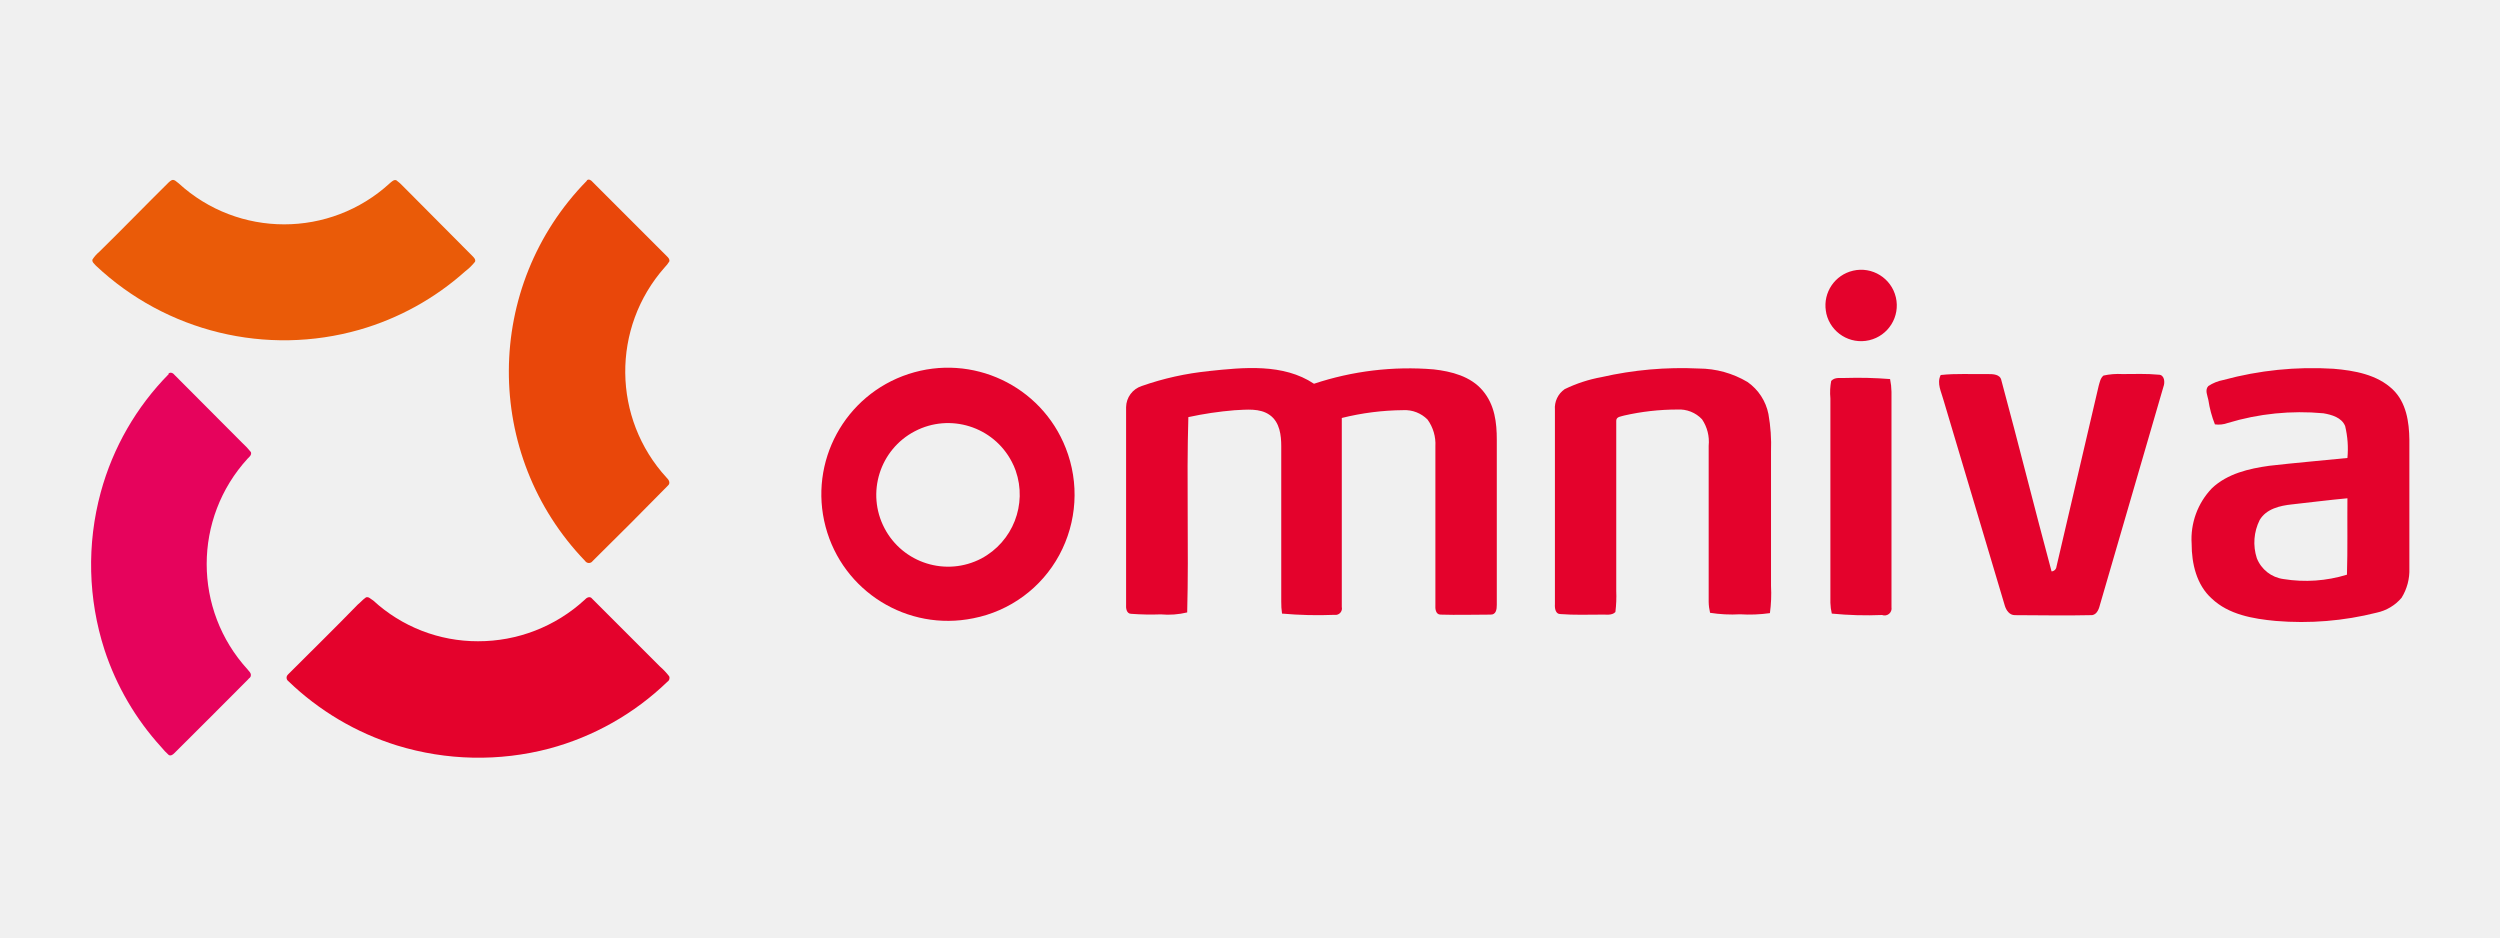
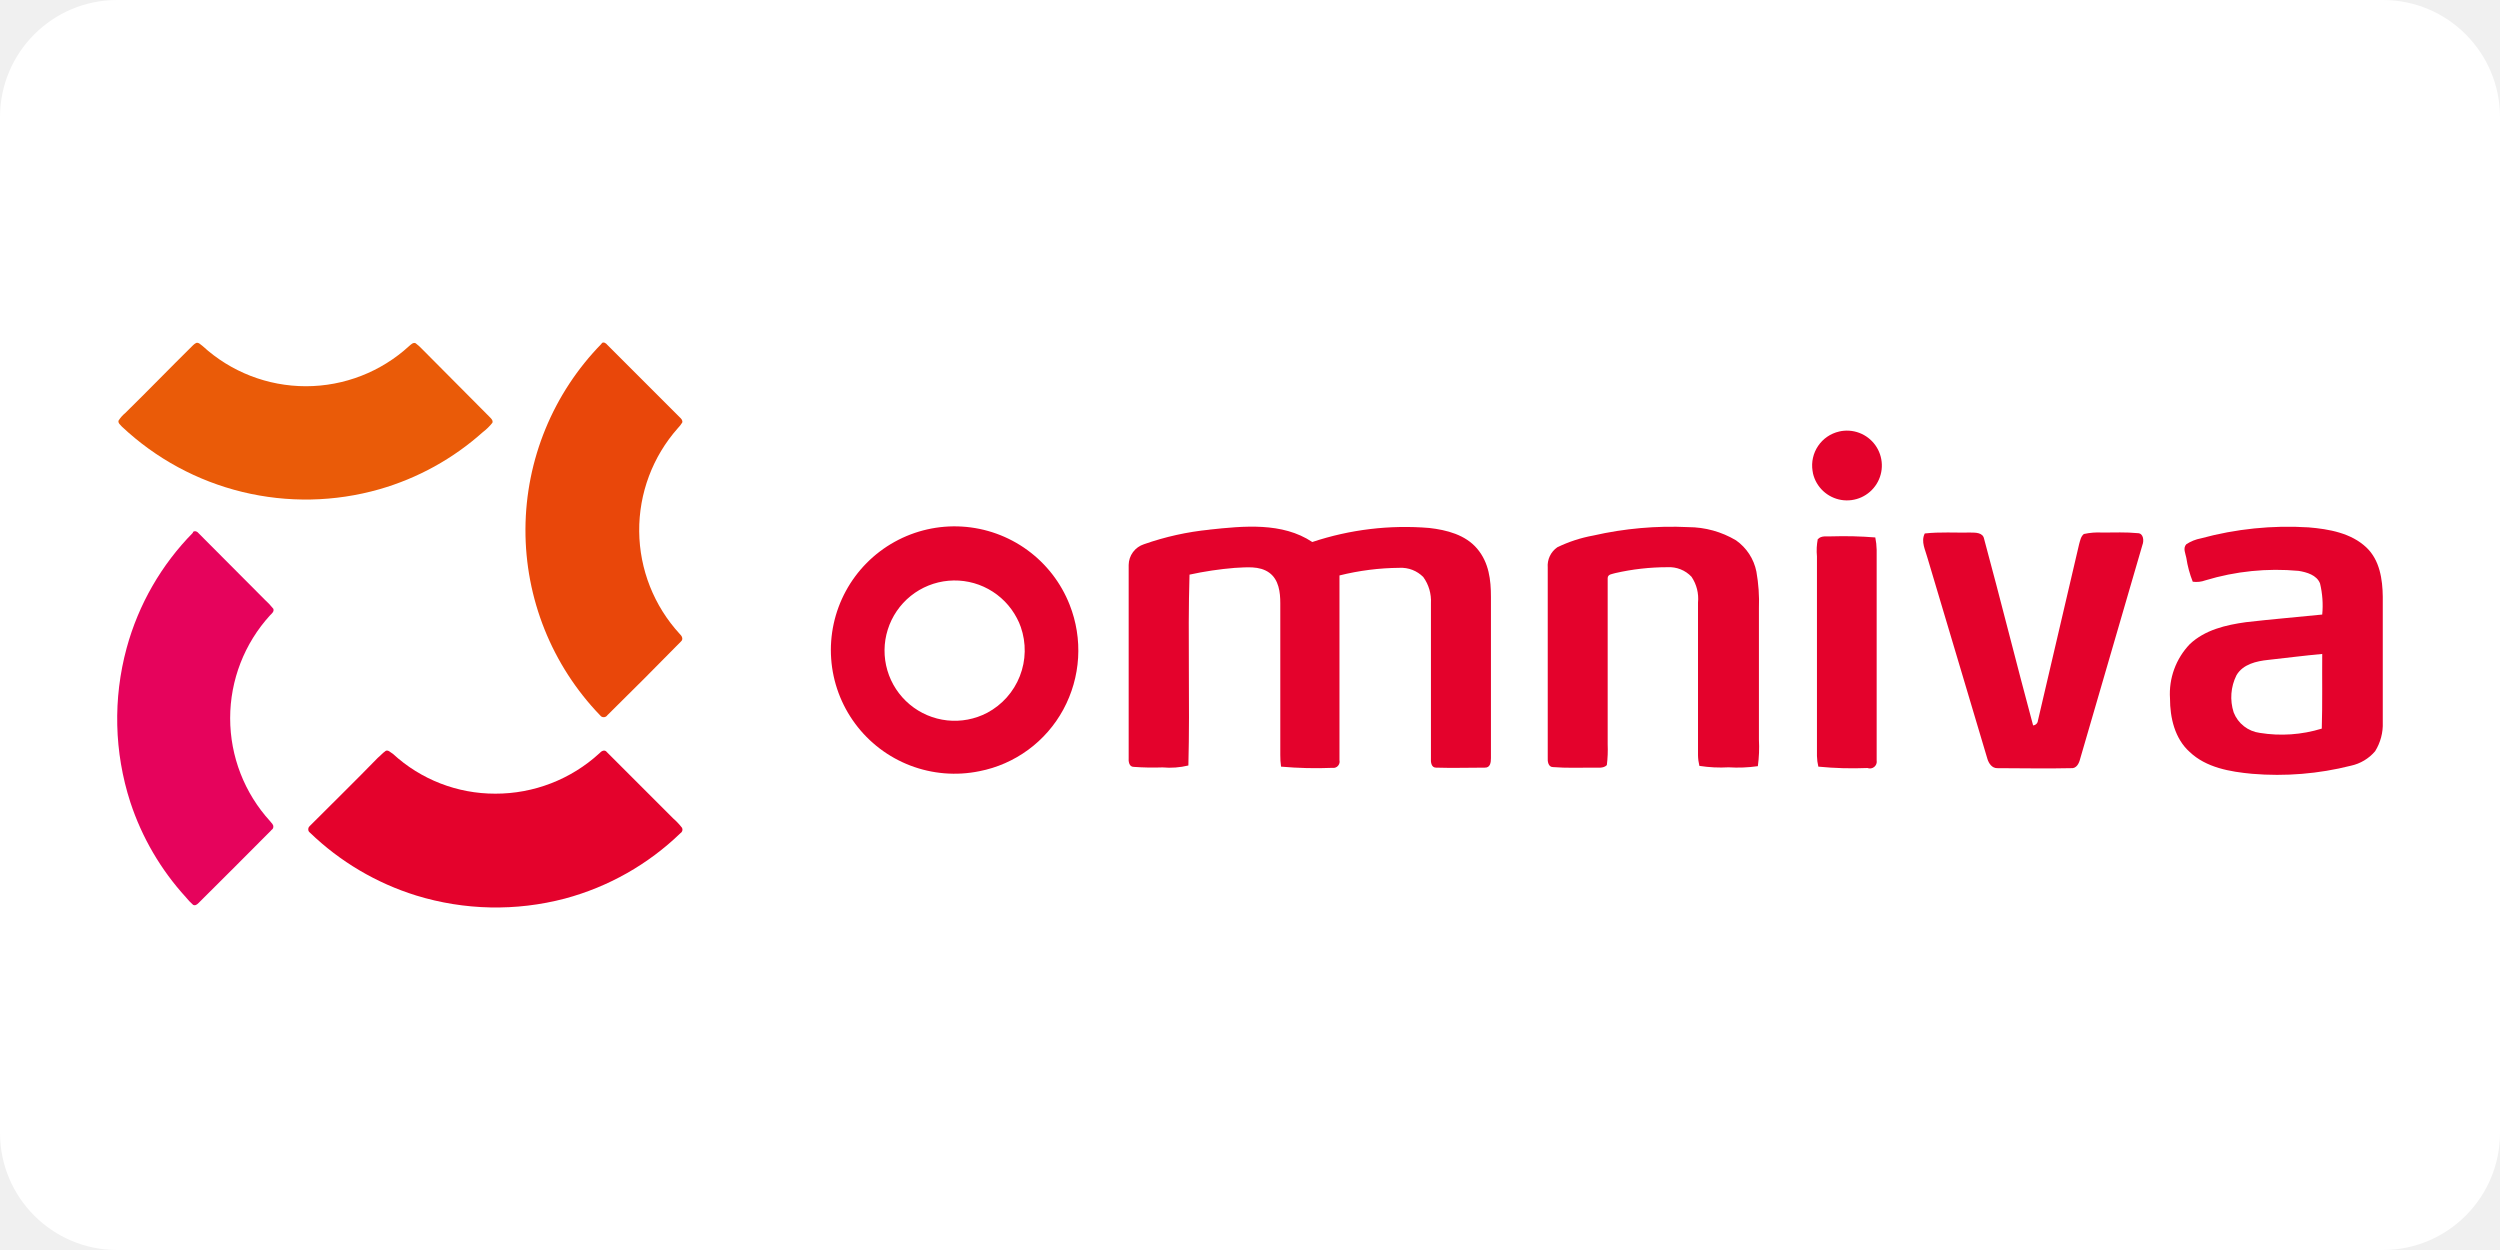
- <svg xmlns="http://www.w3.org/2000/svg" viewBox="0 0 320 120">
-   <defs>
-     <style>.a{fill:none;}.b{fill:#ea5b08;}.b,.c,.d,.e{fill-rule:evenodd;}.c{fill:#e9470a;}.d{fill:#e6035c;}.e{fill:#e4022c;}</style>
-   </defs>
-   <rect class="a" width="320" height="120" />
-   <path class="b" d="M22,23.05c.33-.11.59.22.85.4a20,20,0,0,0,27.05,0c.22-.18.52-.51.84-.37a6.3,6.3,0,0,1,.86.77c3,3,5.9,5.95,8.88,8.93.18.18.44.44.32.73a7.1,7.1,0,0,1-1.24,1.21A34.66,34.66,0,0,1,46,42.21,35.14,35.14,0,0,1,12.27,34c-.18-.22-.51-.44-.44-.77a4.25,4.25,0,0,1,.88-1c3-2.94,5.91-5.95,8.89-8.89A1.57,1.57,0,0,1,22,23.05Z" />
-   <path class="c" d="M75.12,23.08c.26-.22.56,0,.74.22l9.48,9.48c.19.18.41.4.33.69a4.21,4.21,0,0,1-.58.74,20.11,20.11,0,0,0,.25,26.95c.29.26.51.7.15,1-3.21,3.27-6.43,6.5-9.63,9.65a.58.58,0,0,1-.81.15.54.54,0,0,1-.15-.15,34.93,34.93,0,0,1,.22-48.68Z" />
-   <path class="d" d="M21.56,47.83c.26-.26.62-.07.81.19L31,56.68a10.33,10.33,0,0,1,1.11,1.18c.14.36-.19.62-.41.84a20,20,0,0,0,0,27c.15.22.44.4.41.74s-.22.32-.34.51c-3.15,3.15-6.27,6.31-9.47,9.47-.18.18-.44.37-.7.22a8.52,8.52,0,0,1-.95-1,34.36,34.36,0,0,1-7.27-12.45A35.41,35.41,0,0,1,12.9,63a34.41,34.41,0,0,1,8.7-15.12Z" />
-   <path class="e" d="M46.78,76.5c.37-.22.66.18,1,.37a19.73,19.73,0,0,0,13.4,5.21A20.1,20.1,0,0,0,74.81,76.8c.26-.3.7-.56,1-.15l8.67,8.67a8.59,8.59,0,0,1,1.17,1.24.55.55,0,0,1-.22.7A34.71,34.71,0,0,1,70.3,95.82a35.53,35.53,0,0,1-19.48-.4A35,35,0,0,1,36.9,87.18a.54.54,0,0,1-.1-.77.52.52,0,0,1,.1-.11c3-3,6-5.94,8.9-8.92.36-.29.62-.62,1-.88Z" />
-   <path class="e" d="M237.18,34.65a4.57,4.57,0,1,1-3.41,5.49c0-.12-.05-.23-.06-.35a4.56,4.56,0,0,1,3.48-5.14Z" />
-   <path class="e" d="M136.41,57.34a16.2,16.2,0,1,0-11.83,21.8,16,16,0,0,0,11-8.08A16.25,16.25,0,0,0,136.41,57.34Zm-10.8,14.15a9.19,9.19,0,1,1,3.89-12.4,8,8,0,0,1,.51,1.16A9.28,9.28,0,0,1,125.61,71.49Z" />
-   <path class="e" d="M154.69,47.5c4.51-.48,9.57-1,13.5,1.62a38.45,38.45,0,0,1,15.32-1.84c2.28.26,4.73.88,6.28,2.72s1.8,4.1,1.8,6.31V77.42c0,.56-.08,1.28-.81,1.25-2.13,0-4.26.07-6.39,0-.62,0-.7-.74-.66-1.26V57.13a5.34,5.34,0,0,0-1-3.42,4.08,4.08,0,0,0-3.12-1.21,33.62,33.62,0,0,0-7.86,1v24.2a.83.83,0,0,1-.68,1h-.27a51.61,51.61,0,0,1-6.7-.16A9.64,9.64,0,0,1,164,77V57.13c0-1.4-.18-3.08-1.46-4s-3-.69-4.52-.62a45.29,45.29,0,0,0-5.91.88c-.25,8.33.07,16.67-.15,25a10.36,10.36,0,0,1-3.38.25,34.15,34.15,0,0,1-3.78-.07c-.62,0-.7-.74-.66-1.22V52.12a2.89,2.89,0,0,1,2-2.71,36.93,36.93,0,0,1,8.62-1.91Z" />
-   <path class="e" d="M205,48.27a46.08,46.08,0,0,1,12.44-1.1,12.28,12.28,0,0,1,6.25,1.73A6.58,6.58,0,0,1,226.36,53a22.63,22.63,0,0,1,.33,4.79V75a18.4,18.4,0,0,1-.14,3.48,18.87,18.87,0,0,1-3.83.15,18.19,18.19,0,0,1-3.83-.19,6.46,6.46,0,0,1-.18-1.39v-20a5.12,5.12,0,0,0-.85-3.38,4,4,0,0,0-3.15-1.25,30.76,30.76,0,0,0-6.83.77c-.33.12-1,.12-1,.66V75.62a16.47,16.47,0,0,1-.11,2.72c-.47.48-1.21.3-1.8.33-1.76,0-3.48.07-5.25-.07-.62,0-.73-.74-.69-1.26V52.46a2.93,2.93,0,0,1,1.25-2.65A18.29,18.29,0,0,1,205,48.27Z" />
-   <path class="e" d="M306.27,49.85c-2-1.91-4.92-2.43-7.6-2.65a43.51,43.51,0,0,0-14.09,1.44h0a5.3,5.3,0,0,0-1.91.77c-.48.51-.11,1.21,0,1.79a14,14,0,0,0,.84,3.12,3.43,3.43,0,0,0,1.65-.18,32,32,0,0,1,12.23-1.24c1.06.18,2.35.54,2.79,1.64a12.45,12.45,0,0,1,.29,4.08c-3.34.34-6.7.62-10,1-2.6.36-5.36,1-7.34,2.87a9.39,9.39,0,0,0-2.6,7.12c0,2.54.63,5.26,2.57,7,2.16,2.06,5.29,2.6,8.19,2.87a39.36,39.36,0,0,0,12.93-1.06,5.76,5.76,0,0,0,3.18-1.9,6.7,6.7,0,0,0,1-3.78V56.28C308.37,54,308,51.5,306.27,49.85Zm-5.86,23.71a17.87,17.87,0,0,1-8.12.56,4.27,4.27,0,0,1-3.42-2.68,6.46,6.46,0,0,1,.37-4.88c.85-1.44,2.61-1.84,4.15-2,2.35-.26,4.7-.56,7.08-.78C300.44,67,300.51,70.3,300.41,73.56Z" />
-   <path class="e" d="M248.42,48c2-.22,4-.08,6-.12.66,0,1.61,0,1.76.82,2.2,8.14,4.22,16.27,6.42,24.44a.68.68,0,0,0,.63-.62l5.4-23.13c.14-.47.22-1,.62-1.32a8.93,8.93,0,0,1,2.42-.19c1.54,0,3.09-.07,4.63.08.77,0,.84,1,.62,1.54l-8.15,28c-.14.58-.47,1.32-1.21,1.24-3.23.08-6.46,0-9.66,0-.69,0-1.1-.62-1.28-1.2-2.6-8.78-5.25-17.56-7.86-26.36-.26-1-.88-2.1-.36-3.16Z" />
-   <path class="e" d="M234.42,48.74c.45-.5,1.18-.32,1.77-.36a52.38,52.38,0,0,1,5.74.14,8.83,8.83,0,0,1,.18,1.62V77.72a.9.9,0,0,1-1.21,1,46,46,0,0,1-6.43-.18,6.54,6.54,0,0,1-.18-1.39V51a7.93,7.93,0,0,1,.11-2.28Z" />
+ <svg xmlns="http://www.w3.org/2000/svg" width="128" height="64" viewBox="0 0 128 64" fill="none">
+   <rect width="128" height="64" rx="6" fill="white" />
+   <path fill-rule="evenodd" clip-rule="evenodd" d="M10.042 17.56C10.171 17.517 10.273 17.646 10.374 17.717C11.817 19.041 13.704 19.775 15.662 19.775C17.619 19.775 19.506 19.041 20.949 17.717C21.035 17.646 21.152 17.517 21.277 17.572C21.398 17.662 21.511 17.763 21.613 17.873C22.786 19.046 23.919 20.199 25.084 21.364C25.155 21.434 25.256 21.536 25.209 21.649C25.068 21.826 24.905 21.985 24.725 22.122C23.201 23.486 21.389 24.487 19.424 25.05C17.137 25.703 14.719 25.75 12.407 25.187C10.096 24.625 7.971 23.472 6.239 21.841C6.168 21.755 6.039 21.669 6.067 21.54C6.16 21.392 6.276 21.26 6.411 21.149C7.583 20 8.721 18.823 9.886 17.674C9.932 17.628 9.985 17.59 10.042 17.56V17.56Z" fill="#EA5B08" />
+   <path fill-rule="evenodd" clip-rule="evenodd" d="M30.807 17.572C30.909 17.486 31.026 17.572 31.096 17.658L34.802 21.364C34.877 21.434 34.962 21.52 34.931 21.634C34.867 21.738 34.791 21.835 34.705 21.923C33.414 23.379 32.709 25.263 32.727 27.209C32.745 29.155 33.485 31.025 34.802 32.458C34.916 32.559 35.002 32.731 34.861 32.849C33.606 34.127 32.347 35.39 31.096 36.621C31.08 36.646 31.058 36.667 31.033 36.683C31.008 36.7 30.98 36.711 30.95 36.716C30.921 36.722 30.891 36.721 30.861 36.715C30.832 36.709 30.804 36.697 30.78 36.68C30.757 36.664 30.737 36.644 30.721 36.621C28.257 34.061 26.887 30.642 26.903 27.089C26.919 23.536 28.32 20.129 30.807 17.591V17.572Z" fill="#E9470A" />
+   <path fill-rule="evenodd" clip-rule="evenodd" d="M9.87 27.247C9.972 27.145 10.112 27.22 10.187 27.321L13.56 30.707C13.717 30.849 13.862 31.003 13.994 31.168C14.049 31.309 13.92 31.41 13.834 31.496C12.515 32.938 11.784 34.82 11.784 36.773C11.784 38.727 12.515 40.609 13.834 42.051C13.892 42.137 14.006 42.207 13.994 42.34C13.982 42.473 13.908 42.465 13.861 42.539C12.63 43.771 11.41 45.006 10.159 46.241C10.089 46.312 9.987 46.386 9.886 46.327C9.751 46.207 9.627 46.077 9.514 45.936C8.233 44.533 7.265 42.875 6.672 41.07C5.845 38.513 5.78 35.77 6.485 33.177C7.092 30.948 8.263 28.912 9.886 27.267L9.87 27.247Z" fill="#E6035C" />
+   <path fill-rule="evenodd" clip-rule="evenodd" d="M19.729 38.454C19.873 38.368 19.987 38.525 20.12 38.599C21.547 39.913 23.418 40.64 25.358 40.636C27.33 40.641 29.232 39.904 30.686 38.572C30.788 38.454 30.96 38.353 31.077 38.513L34.466 41.902C34.634 42.048 34.787 42.211 34.923 42.387C34.945 42.435 34.949 42.49 34.933 42.54C34.917 42.591 34.883 42.633 34.837 42.66C33.182 44.26 31.146 45.411 28.923 46.007C26.42 46.665 23.782 46.611 21.308 45.85C19.268 45.216 17.404 44.113 15.867 42.629C15.844 42.612 15.825 42.591 15.81 42.567C15.796 42.542 15.787 42.515 15.783 42.487C15.78 42.459 15.782 42.43 15.789 42.403C15.797 42.376 15.81 42.35 15.828 42.328C15.838 42.312 15.852 42.298 15.867 42.285C17.039 41.112 18.212 39.963 19.346 38.798C19.486 38.685 19.588 38.556 19.737 38.454H19.729Z" fill="#E4022C" />
+   <path fill-rule="evenodd" clip-rule="evenodd" d="M94.158 22.095C94.502 22.014 94.862 22.038 95.193 22.162C95.524 22.286 95.81 22.506 96.016 22.793C96.222 23.08 96.338 23.422 96.35 23.775C96.362 24.128 96.269 24.477 96.082 24.777C95.896 25.077 95.624 25.315 95.303 25.461C94.981 25.607 94.623 25.654 94.274 25.597C93.926 25.54 93.602 25.38 93.344 25.139C93.086 24.897 92.905 24.585 92.825 24.241C92.825 24.194 92.805 24.151 92.802 24.104C92.733 23.659 92.835 23.205 93.087 22.832C93.339 22.459 93.723 22.196 94.162 22.095H94.158Z" fill="#E4022C" />
+   <path fill-rule="evenodd" clip-rule="evenodd" d="M54.766 30.965C54.325 29.842 53.572 28.869 52.597 28.16C51.622 27.451 50.464 27.035 49.261 26.961C48.057 26.887 46.857 27.159 45.802 27.744C44.748 28.328 43.882 29.202 43.307 30.262C42.732 31.322 42.471 32.524 42.556 33.727C42.64 34.929 43.067 36.083 43.785 37.052C44.502 38.021 45.482 38.765 46.608 39.196C47.734 39.627 48.96 39.728 50.142 39.486C51.047 39.31 51.902 38.935 52.645 38.389C53.389 37.843 54.002 37.139 54.442 36.328C54.884 35.512 55.143 34.609 55.199 33.682C55.255 32.756 55.107 31.828 54.766 30.965V30.965ZM50.544 36.496C49.915 36.825 49.201 36.96 48.495 36.884C47.789 36.807 47.121 36.523 46.576 36.067C46.031 35.611 45.633 35.004 45.433 34.322C45.233 33.64 45.24 32.914 45.453 32.237C45.666 31.559 46.075 30.959 46.628 30.513C47.182 30.068 47.855 29.797 48.563 29.734C49.27 29.671 49.981 29.819 50.604 30.16C51.228 30.501 51.736 31.019 52.065 31.649C52.143 31.794 52.21 31.946 52.264 32.102C52.549 32.919 52.532 33.811 52.216 34.617C51.901 35.423 51.308 36.089 50.544 36.496Z" fill="#E4022C" />
+   <path fill-rule="evenodd" clip-rule="evenodd" d="M61.912 27.118C63.675 26.93 65.653 26.727 67.189 27.751C69.116 27.109 71.153 26.865 73.178 27.032C74.069 27.134 75.027 27.376 75.633 28.095C76.239 28.815 76.336 29.698 76.336 30.562V38.814C76.336 39.033 76.305 39.314 76.02 39.303C75.187 39.303 74.355 39.33 73.522 39.303C73.279 39.303 73.248 39.013 73.264 38.81V30.883C73.29 30.405 73.153 29.933 72.873 29.546C72.715 29.385 72.524 29.26 72.314 29.178C72.104 29.097 71.879 29.061 71.653 29.073C70.617 29.081 69.586 29.212 68.581 29.463V38.923C68.59 38.967 68.591 39.011 68.583 39.055C68.574 39.098 68.557 39.14 68.532 39.176C68.507 39.213 68.475 39.244 68.438 39.268C68.4 39.292 68.359 39.307 68.315 39.314H68.209C67.336 39.35 66.461 39.329 65.59 39.252C65.561 39.053 65.548 38.851 65.551 38.65V30.883C65.551 30.335 65.481 29.678 64.981 29.319C64.48 28.959 63.808 29.049 63.214 29.076C62.437 29.14 61.665 29.255 60.903 29.421C60.806 32.677 60.931 35.937 60.845 39.193C60.413 39.298 59.966 39.331 59.523 39.291C59.031 39.309 58.537 39.3 58.046 39.264C57.803 39.264 57.772 38.974 57.788 38.787V28.924C57.791 28.688 57.868 28.459 58.008 28.269C58.149 28.079 58.345 27.937 58.57 27.865C59.659 27.482 60.79 27.231 61.939 27.118H61.912Z" fill="#E4022C" />
+   <path fill-rule="evenodd" clip-rule="evenodd" d="M81.578 27.419C83.172 27.056 84.808 26.911 86.441 26.989C87.301 26.991 88.145 27.225 88.884 27.665C89.425 28.046 89.799 28.619 89.928 29.268C90.037 29.886 90.081 30.513 90.057 31.14V37.868C90.082 38.322 90.063 38.778 90.002 39.228C89.506 39.299 89.005 39.318 88.505 39.287C88.005 39.315 87.503 39.29 87.008 39.213C86.965 39.035 86.941 38.852 86.938 38.669V30.851C86.985 30.385 86.867 29.918 86.605 29.53C86.448 29.363 86.257 29.233 86.044 29.149C85.831 29.064 85.602 29.028 85.374 29.041C84.475 29.041 83.58 29.142 82.704 29.342C82.575 29.389 82.313 29.389 82.313 29.6V38.11C82.328 38.465 82.314 38.821 82.27 39.174C82.086 39.361 81.797 39.291 81.566 39.303C80.878 39.303 80.206 39.33 79.514 39.275C79.272 39.275 79.229 38.986 79.244 38.783V29.057C79.228 28.857 79.264 28.655 79.35 28.473C79.436 28.292 79.568 28.136 79.733 28.021C80.318 27.737 80.939 27.535 81.578 27.419V27.419Z" fill="#E4022C" />
+   <path fill-rule="evenodd" clip-rule="evenodd" d="M121.166 28.037C120.384 27.29 119.242 27.087 118.195 27.001C116.34 26.886 114.48 27.076 112.687 27.564V27.564C112.421 27.614 112.167 27.716 111.94 27.865C111.753 28.064 111.897 28.338 111.94 28.564C112.002 28.982 112.113 29.391 112.269 29.784C112.486 29.814 112.708 29.79 112.914 29.714C114.461 29.245 116.085 29.08 117.694 29.229C118.109 29.299 118.613 29.44 118.785 29.87C118.911 30.392 118.949 30.931 118.898 31.465C117.593 31.598 116.279 31.707 114.989 31.856C113.973 31.997 112.894 32.247 112.12 32.978C111.767 33.346 111.494 33.783 111.319 34.262C111.144 34.741 111.07 35.252 111.104 35.761C111.104 36.754 111.35 37.817 112.108 38.497C112.953 39.303 114.176 39.514 115.31 39.619C117.006 39.762 118.714 39.622 120.364 39.205C120.849 39.101 121.286 38.84 121.607 38.462C121.882 38.019 122.018 37.505 121.998 36.984V30.55C121.987 29.659 121.842 28.682 121.166 28.037ZM118.875 37.305C117.848 37.621 116.762 37.696 115.701 37.524C115.405 37.485 115.124 37.367 114.889 37.183C114.654 36.999 114.473 36.755 114.364 36.476C114.16 35.846 114.212 35.161 114.509 34.569C114.841 34.006 115.529 33.849 116.131 33.787C117.05 33.685 117.968 33.568 118.898 33.482C118.887 34.741 118.914 36.031 118.875 37.305V37.305Z" fill="#E4022C" />
+   <path fill-rule="evenodd" clip-rule="evenodd" d="M98.552 27.313C99.333 27.227 100.115 27.282 100.897 27.267C101.155 27.267 101.526 27.267 101.585 27.587C102.445 30.769 103.235 33.947 104.095 37.141C104.158 37.136 104.217 37.11 104.262 37.065C104.308 37.021 104.335 36.962 104.341 36.898L106.452 27.857C106.506 27.673 106.538 27.466 106.694 27.341C107.005 27.273 107.323 27.248 107.64 27.267C108.242 27.267 108.848 27.239 109.45 27.298C109.751 27.298 109.778 27.689 109.692 27.9L106.506 38.845C106.452 39.072 106.323 39.361 106.033 39.33C104.771 39.361 103.508 39.33 102.257 39.33C101.988 39.33 101.827 39.088 101.757 38.861C100.741 35.429 99.705 31.997 98.684 28.556C98.583 28.166 98.34 27.736 98.544 27.321L98.552 27.313Z" fill="#E4022C" />
+   <path fill-rule="evenodd" clip-rule="evenodd" d="M93.079 27.603C93.255 27.407 93.54 27.478 93.771 27.462C94.519 27.439 95.268 27.457 96.015 27.517C96.058 27.725 96.081 27.937 96.085 28.15V38.931C96.096 38.993 96.091 39.056 96.069 39.115C96.048 39.173 96.011 39.225 95.963 39.265C95.915 39.305 95.857 39.331 95.795 39.341C95.734 39.351 95.67 39.345 95.612 39.322C94.774 39.357 93.934 39.334 93.099 39.252C93.056 39.074 93.032 38.892 93.028 38.708V28.486C92.999 28.189 93.014 27.888 93.071 27.595L93.079 27.603Z" fill="#E4022C" />
</svg>
